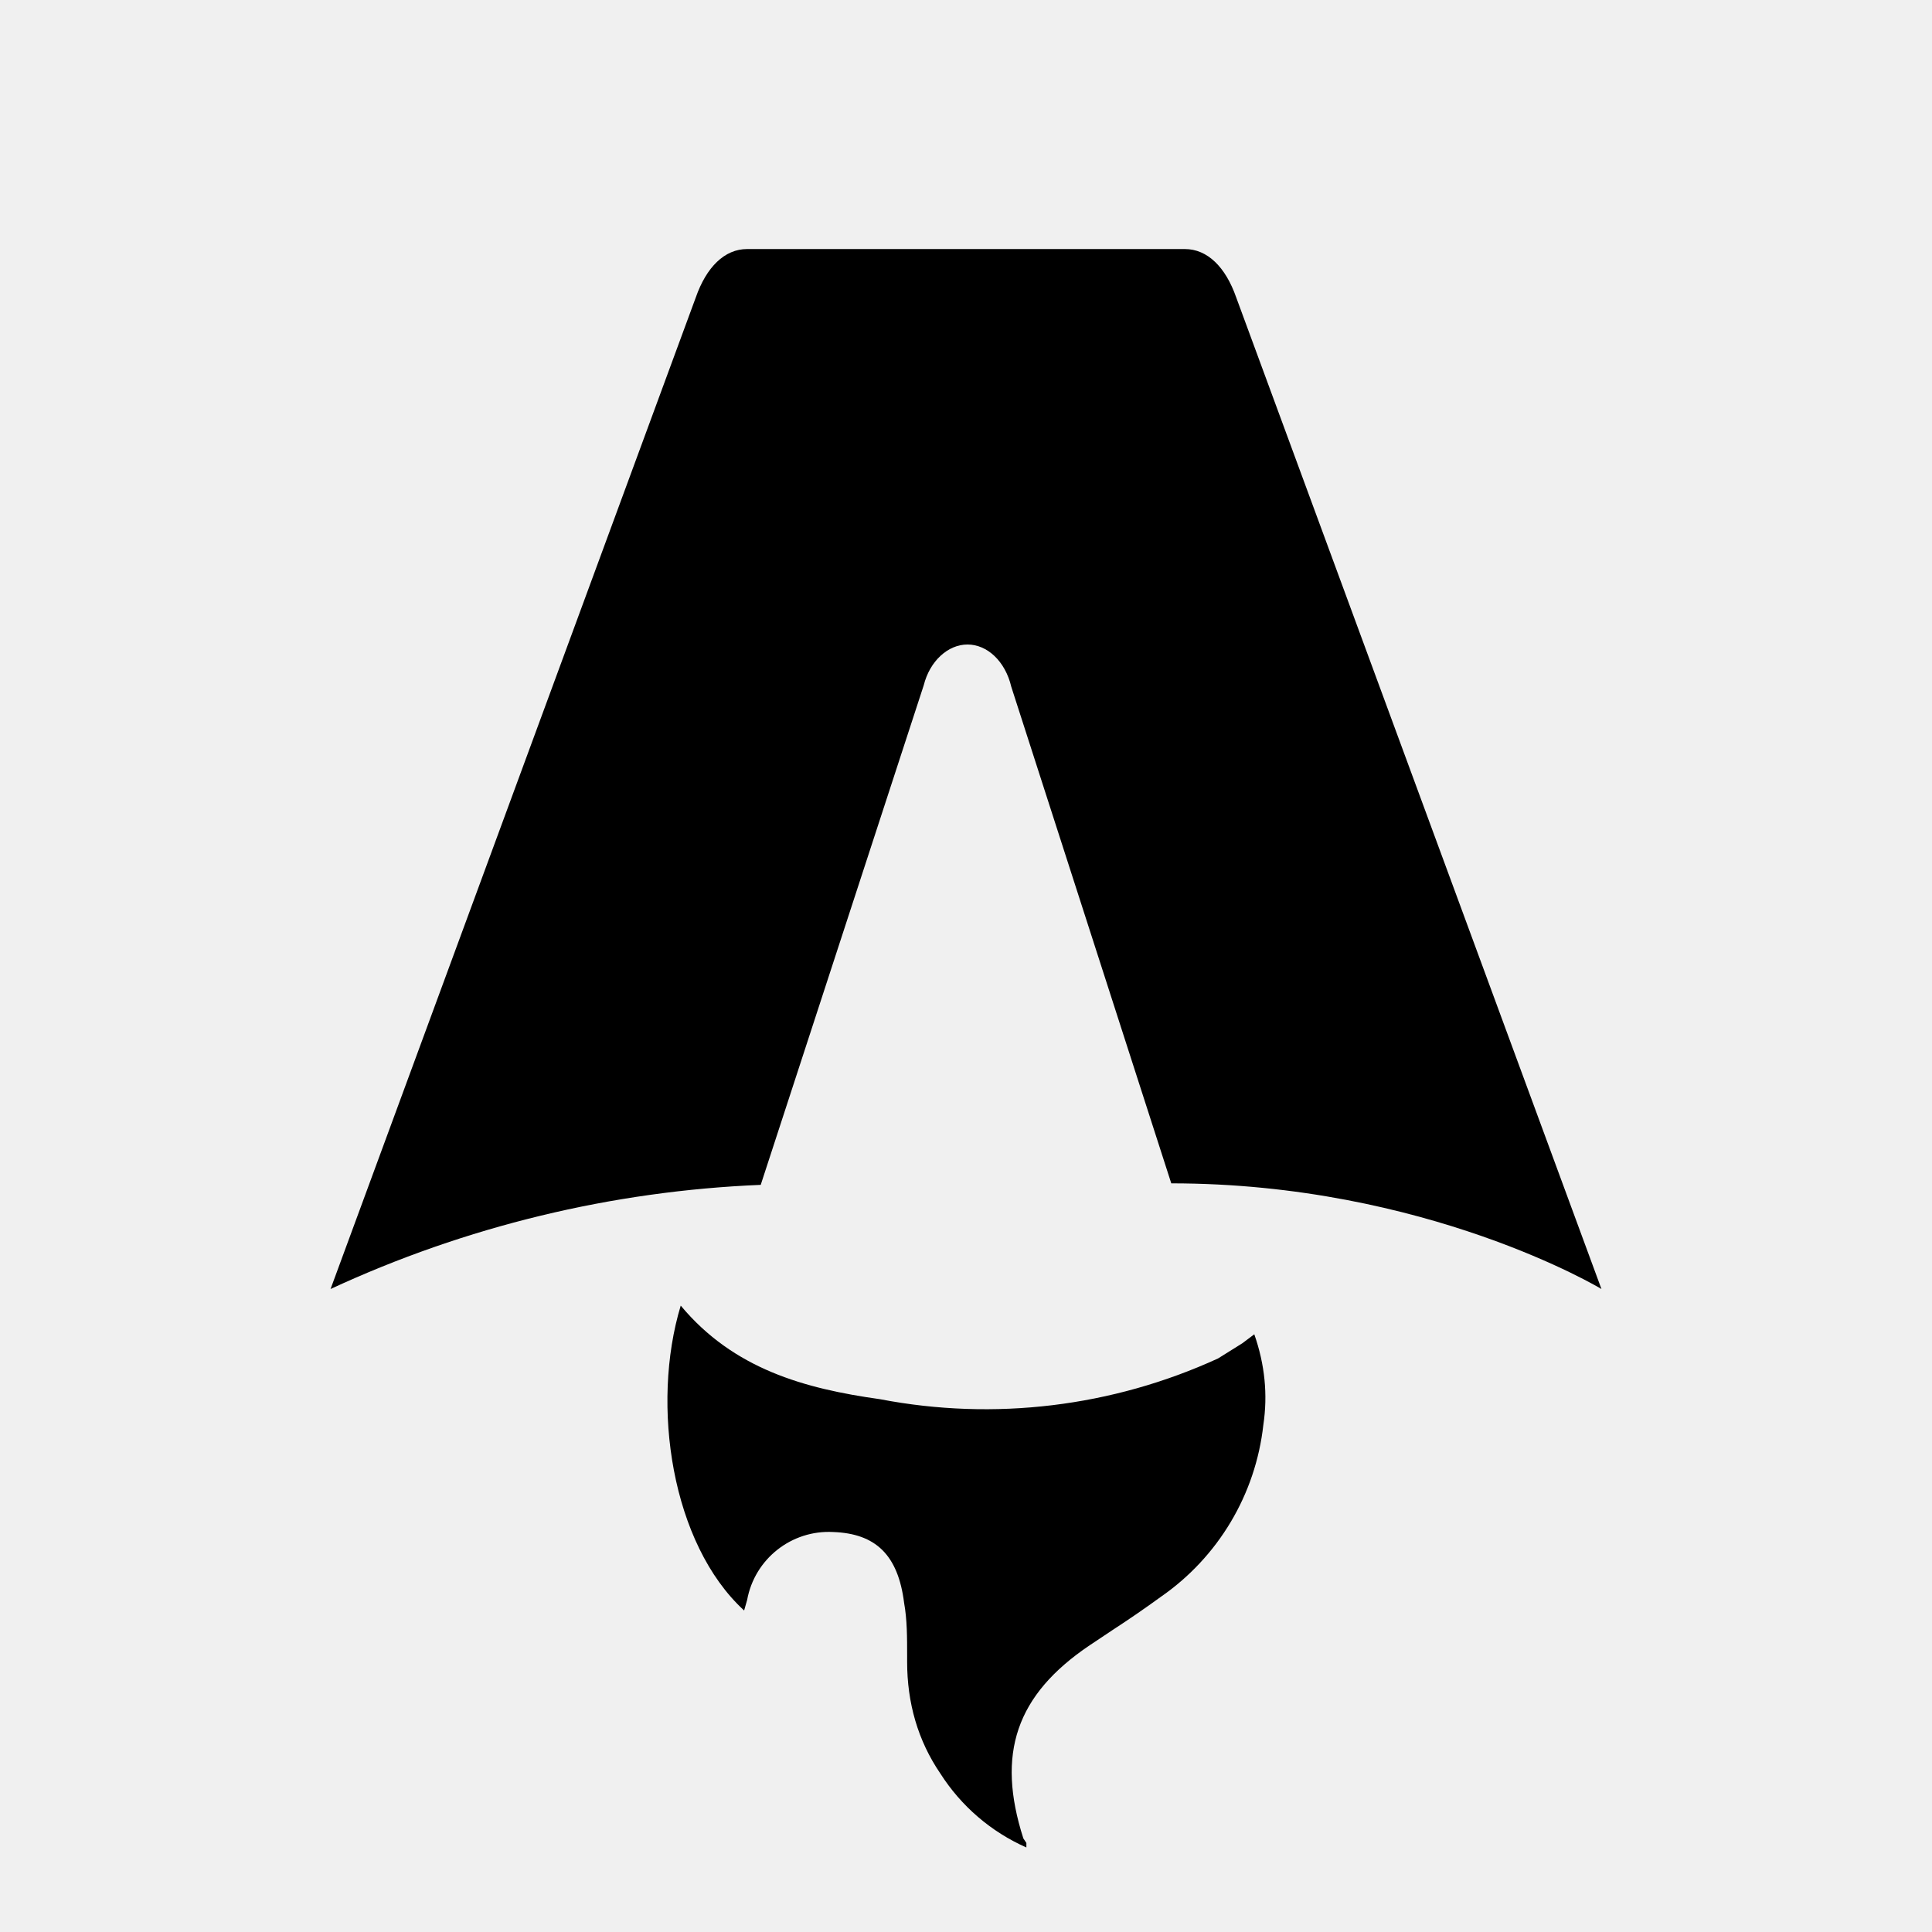
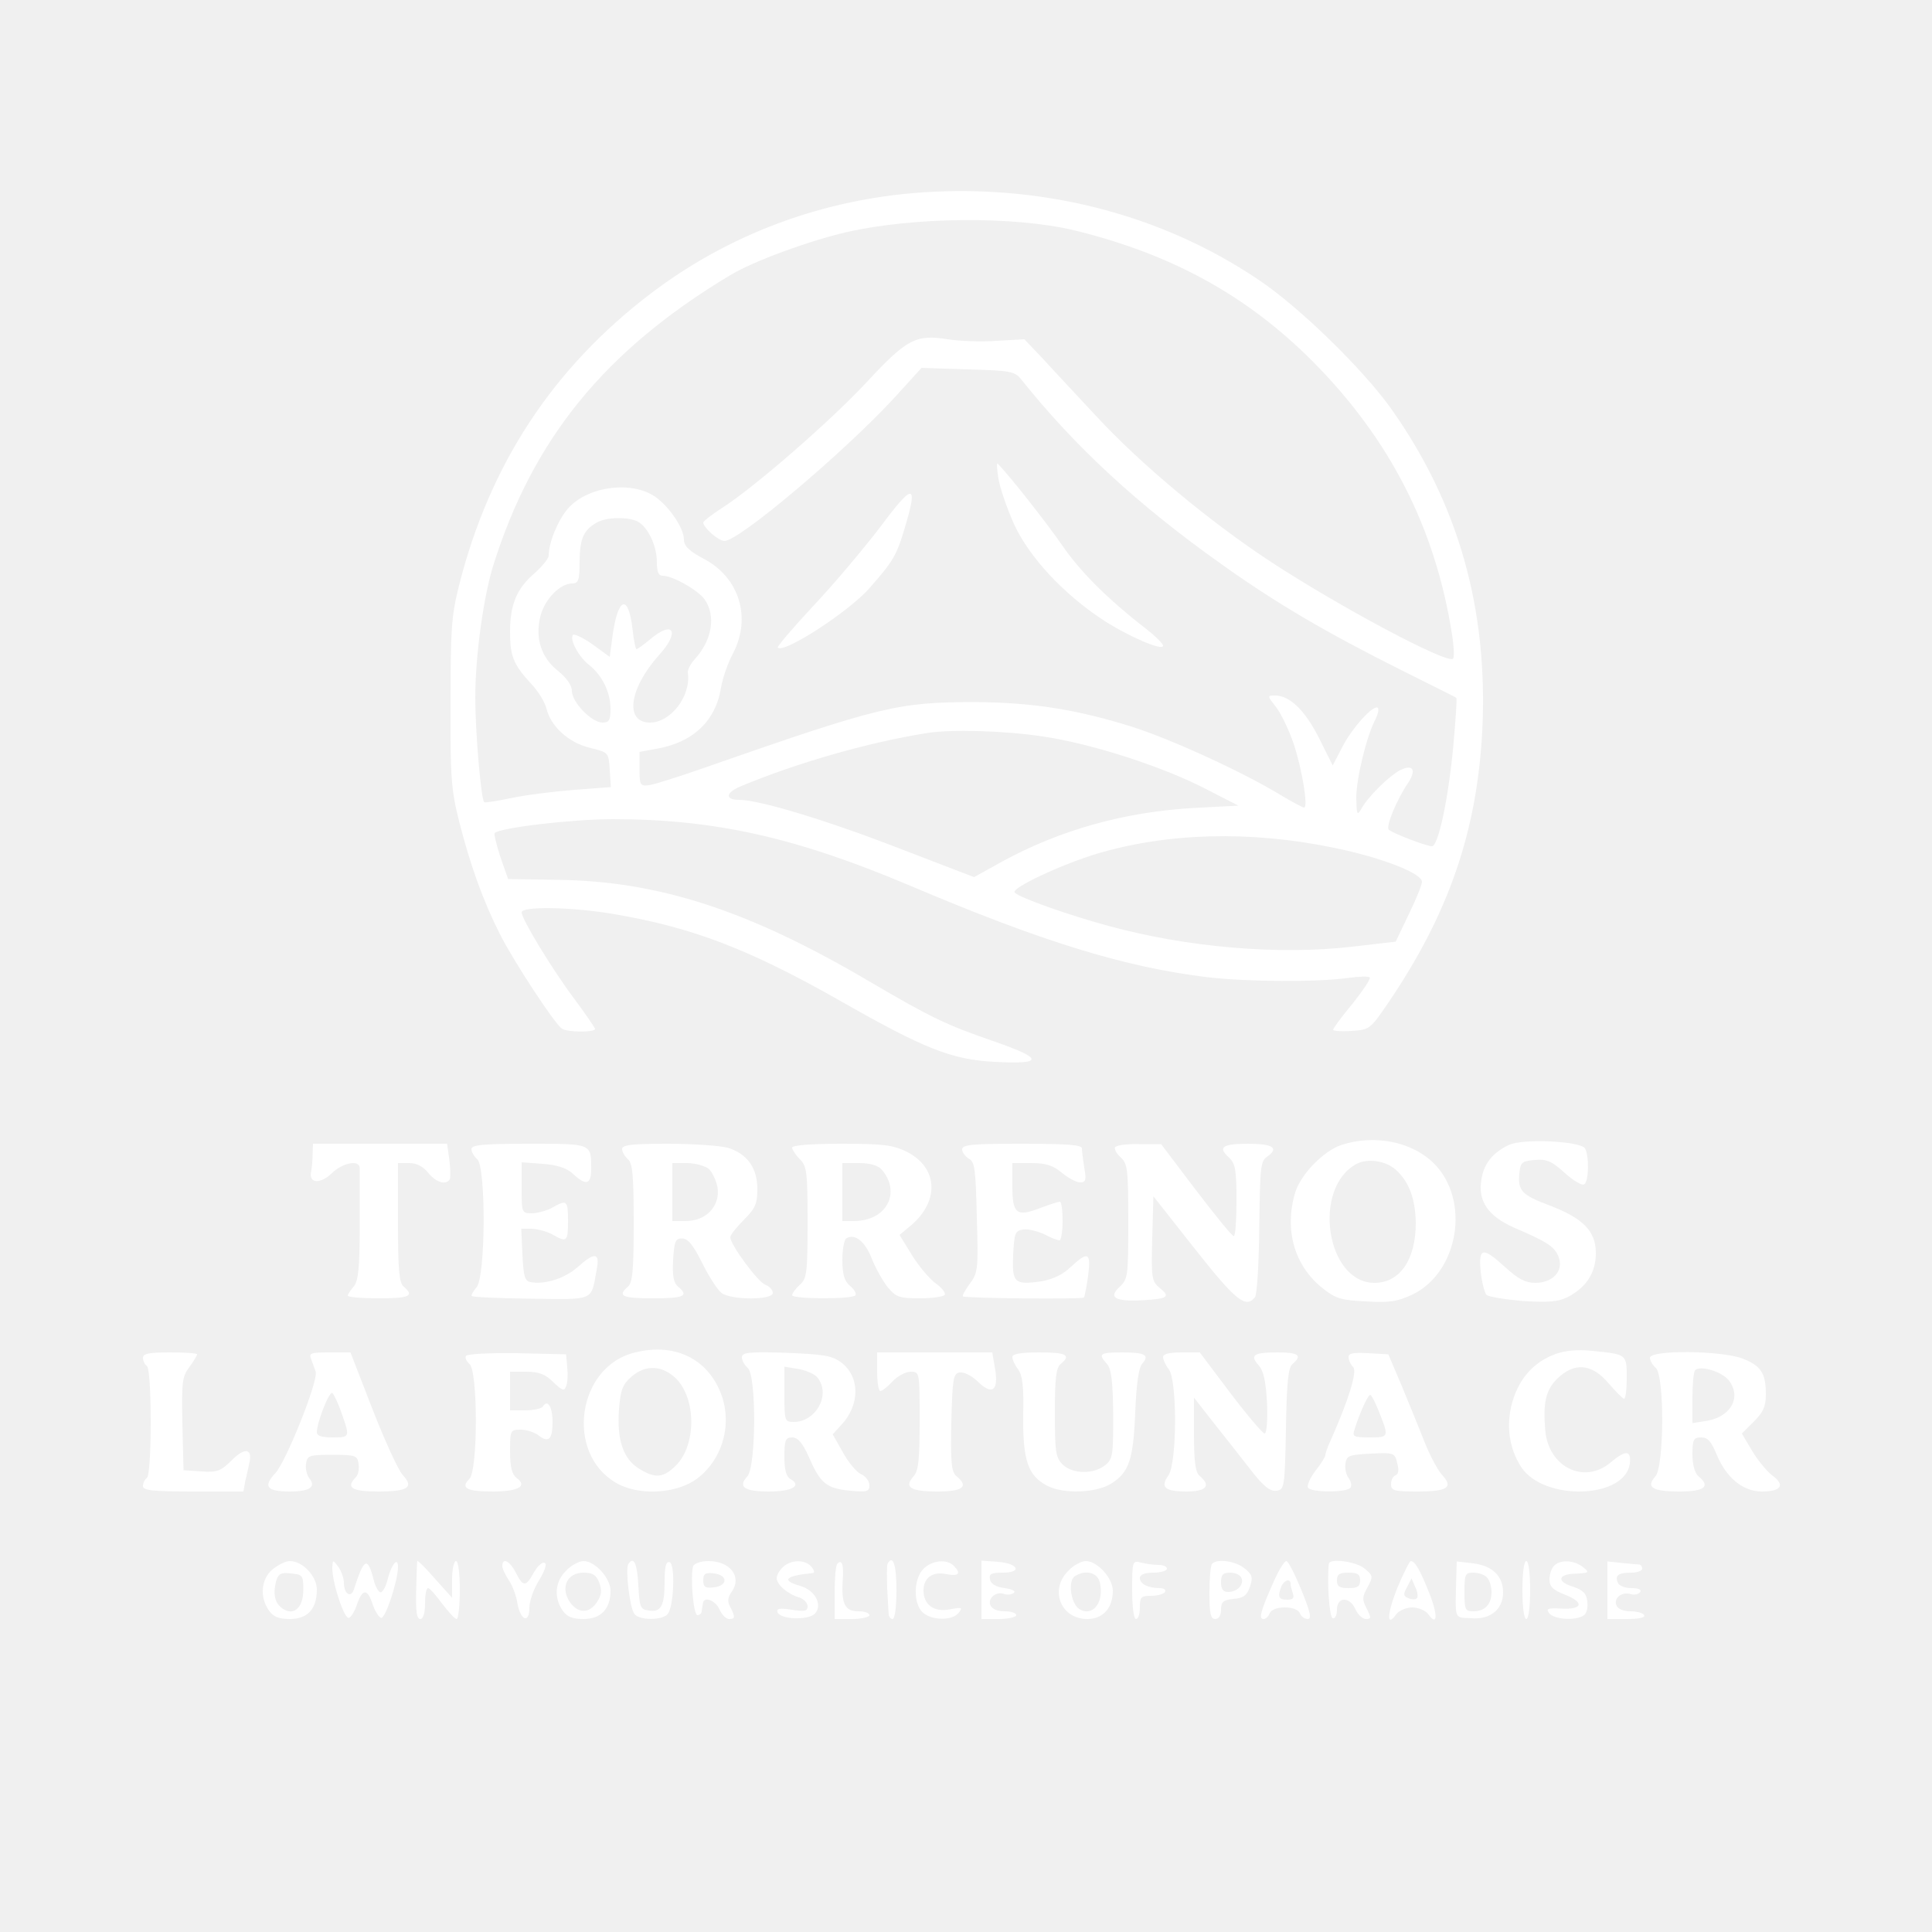
- <svg xmlns="http://www.w3.org/2000/svg" fill="none" viewBox="0 0 128 128">
-   <path d="M50.4 78.5a75.1 75.1 0 0 0-28.5 6.9l24.2-65.7c.7-2 1.9-3.2 3.4-3.2h29c1.5 0 2.7 1.2 3.4 3.2l24.2 65.7s-11.6-7-28.5-7L67 45.5c-.4-1.7-1.6-2.8-2.9-2.8-1.3 0-2.5 1.1-2.9 2.7L50.4 78.5Zm-1.1 28.2Zm-4.2-20.2c-2 6.6-.6 15.8 4.2 20.2a17.5 17.5 0 0 1 .2-.7 5.5 5.5 0 0 1 5.7-4.5c2.8.1 4.3 1.5 4.7 4.7.2 1.1.2 2.3.2 3.5v.4c0 2.7.7 5.2 2.2 7.4a13 13 0 0 0 5.7 4.9v-.3l-.2-.3c-1.8-5.6-.5-9.5 4.4-12.8l1.5-1a73 73 0 0 0 3.2-2.2 16 16 0 0 0 6.8-11.4c.3-2 .1-4-.6-6l-.8.6-1.6 1a37 37 0 0 1-22.4 2.7c-5-.7-9.7-2-13.2-6.2Z" />
-   <style>
-         path { fill: #000; }
-         @media (prefers-color-scheme: dark) {
-             path { fill: #FFF; }
-         }
-     </style>
+ <svg xmlns="http://www.w3.org/2000/svg" version="1.0" width="500pt" height="500pt" viewBox="0 0 500 500" preserveAspectRatio="xMidYMid meet">
+   <g transform="translate(0,500) scale(0.1,-0.1)" fill="white" stroke="none">
+     <path d="M2360 4500 c-248 -22 -480 -111 -675 -259 -254 -193 -418 -443 -497 -756 -20 -79 -22 -116 -22 -305 -1 -191 2 -225 22 -305 29 -114 62 -206 106 -293 36 -71 141 -231 160 -244 14 -10 86 -10 86 -1 0 3 -24 38 -53 77 -57 76 -137 207 -137 225 0 16 132 14 241 -5 204 -35 349 -91 585 -225 216 -123 286 -151 397 -157 128 -7 129 8 2 52 -127 44 -163 61 -325 156 -312 184 -546 260 -808 263 l-127 2 -20 57 c-10 31 -17 59 -15 62 14 14 201 36 306 36 263 0 474 -47 769 -172 344 -146 556 -211 770 -237 102 -12 284 -13 363 -2 29 4 55 5 57 1 2 -4 -18 -34 -45 -68 -28 -33 -50 -64 -50 -67 0 -3 21 -5 48 -3 46 3 48 4 95 73 156 230 229 442 243 702 16 317 -62 591 -237 837 -73 102 -237 262 -342 332 -256 173 -574 252 -897 224z m420 -96 c250 -61 445 -167 616 -338 201 -202 319 -433 362 -709 5 -32 6 -60 2 -62 -19 -12 -297 137 -471 251 -160 105 -337 253 -451 376 -57 61 -122 131 -145 156 l-42 44 -71 -4 c-39 -3 -96 -1 -127 4 -83 13 -106 1 -210 -111 -95 -102 -293 -274 -375 -326 -26 -17 -47 -33 -48 -37 0 -13 39 -48 55 -48 38 0 311 231 440 371 l70 77 120 -4 c111 -3 121 -5 138 -26 138 -173 301 -324 518 -478 140 -100 271 -177 469 -276 74 -37 137 -68 139 -70 2 -2 -2 -59 -8 -126 -13 -138 -39 -258 -55 -258 -15 0 -103 34 -112 43 -8 8 21 78 49 119 24 36 14 52 -21 34 -29 -16 -83 -69 -100 -101 -10 -17 -11 -12 -12 30 0 50 27 162 50 204 6 13 9 25 6 29 -11 10 -67 -52 -92 -101 l-25 -48 -35 70 c-36 72 -76 111 -114 111 -21 0 -21 0 4 -32 13 -18 33 -60 44 -93 22 -66 38 -165 27 -165 -4 0 -33 16 -65 35 -96 58 -279 142 -380 174 -143 45 -258 63 -405 64 -201 0 -244 -10 -705 -171 -63 -22 -126 -42 -140 -44 -23 -3 -25 0 -25 42 l0 44 43 8 c95 16 154 72 168 158 4 25 18 65 31 89 48 92 17 195 -74 244 -40 21 -53 34 -53 51 0 28 -36 82 -71 108 -60 45 -177 31 -229 -28 -26 -30 -50 -88 -50 -122 0 -7 -16 -27 -36 -45 -47 -40 -64 -82 -64 -152 0 -64 9 -85 55 -135 18 -19 35 -47 39 -63 11 -46 56 -88 111 -102 50 -12 50 -12 53 -57 l3 -45 -93 -7 c-52 -4 -125 -13 -163 -21 -38 -8 -70 -13 -72 -11 -8 8 -23 180 -23 271 0 107 21 258 46 340 103 329 289 558 614 753 60 36 201 88 300 111 174 40 435 42 590 5z m-1129 -754 c26 -15 49 -62 49 -105 0 -25 4 -35 15 -35 26 0 93 -38 109 -62 29 -42 19 -105 -26 -154 -11 -12 -19 -28 -18 -35 9 -60 -44 -129 -98 -129 -66 0 -54 88 23 174 56 61 38 93 -23 41 -17 -14 -32 -25 -35 -25 -2 0 -7 23 -10 52 -11 93 -38 83 -52 -19 l-7 -53 -44 32 c-24 17 -47 28 -51 25 -10 -11 15 -58 43 -79 33 -27 54 -70 54 -113 0 -29 -4 -35 -21 -35 -28 0 -79 53 -79 82 0 14 -13 33 -35 51 -45 35 -61 87 -46 144 12 44 51 83 82 83 16 0 19 8 19 58 1 59 10 80 45 100 25 14 80 15 106 2z m1048 -556 c125 -18 314 -79 426 -138 l80 -41 -115 -6 c-180 -10 -347 -57 -497 -139 l-72 -40 -198 76 c-183 71 -358 124 -410 124 -38 0 -35 19 4 35 140 59 330 114 483 138 61 10 201 6 299 -9z m753 -288 c123 -25 228 -66 228 -88 0 -8 -15 -45 -34 -84 l-34 -71 -112 -13 c-191 -22 -428 -2 -632 54 -103 28 -228 72 -242 86 -11 11 119 72 211 100 183 55 398 61 615 16z" />
+     <path d="M2584 3761 c4 -24 22 -77 41 -119 39 -84 127 -179 229 -246 64 -42 156 -82 156 -67 0 5 -19 24 -42 42 -102 79 -172 149 -220 219 -41 59 -136 180 -166 210 -3 3 -2 -15 2 -39z" />
+     <path d="M2278 3636 c-43 -56 -121 -149 -174 -205 -53 -57 -94 -105 -91 -107 16 -16 187 95 239 156 59 67 69 84 89 152 36 119 23 120 -63 4z" />
+     <path d="M3472 2037 c-46 -15 -105 -75 -120 -123 -29 -97 -2 -190 71 -248 34 -27 48 -31 112 -34 62 -4 82 0 121 18 119 58 150 244 55 339 -56 56 -153 76 -239 48z m141 -65 c34 -31 50 -75 51 -137 0 -95 -41 -155 -107 -155 -125 0 -162 246 -46 308 29 15 76 8 102 -16z" />
+     <path d="M3905 2037 c-42 -20 -65 -49 -71 -89 -10 -56 17 -95 84 -125 89 -38 106 -50 116 -77 13 -35 -15 -66 -61 -66 -25 0 -44 10 -77 40 -59 54 -70 52 -64 -11 3 -27 10 -55 15 -60 5 -5 48 -12 94 -16 67 -4 91 -2 116 10 49 26 73 63 73 114 0 57 -33 90 -119 123 -72 27 -83 38 -79 82 3 30 6 33 40 36 30 3 44 -3 77 -33 22 -20 45 -34 51 -30 12 7 13 74 2 93 -13 19 -160 26 -197 9z" />
+     <path d="M809 2013 c0 -16 -2 -36 -4 -46 -6 -30 24 -32 54 -3 28 27 70 35 72 14 0 -7 0 -76 0 -152 0 -110 -4 -142 -16 -156 -8 -9 -15 -20 -15 -23 0 -4 36 -7 80 -7 80 0 93 6 65 30 -12 10 -15 42 -15 166 l0 154 29 0 c20 0 36 -9 49 -25 20 -25 46 -33 56 -17 2 4 2 27 -1 50 l-6 42 -173 0 -174 0 -1 -27z" />
+     <path d="M1220 2026 c0 -7 7 -19 15 -26 23 -19 22 -306 -2 -332 -9 -10 -14 -20 -12 -22 2 -3 71 -6 153 -7 167 -2 155 -7 170 74 9 46 -4 48 -50 7 -33 -29 -85 -45 -121 -38 -15 3 -18 14 -21 71 l-3 67 28 0 c15 -1 39 -7 53 -15 37 -21 40 -19 40 35 0 54 -3 56 -40 35 -14 -8 -37 -14 -52 -15 -28 0 -28 1 -28 66 l0 66 55 -4 c38 -3 62 -11 78 -26 33 -31 47 -28 47 12 0 67 3 66 -161 66 -120 0 -149 -3 -149 -14z" />
+     <path d="M1610 2026 c0 -7 7 -19 15 -26 12 -10 15 -42 15 -165 0 -123 -3 -155 -15 -165 -28 -24 -15 -30 65 -30 80 0 94 6 65 30 -12 10 -15 28 -13 69 3 48 6 56 23 56 15 0 29 -17 52 -63 17 -35 40 -70 50 -78 25 -19 133 -19 133 0 0 8 -9 17 -19 21 -19 6 -91 104 -91 123 0 6 16 26 35 45 30 30 35 42 35 80 0 55 -27 92 -78 107 -20 5 -90 10 -154 10 -94 0 -118 -3 -118 -14z m223 -50 c10 -8 20 -30 24 -49 7 -48 -29 -87 -82 -87 l-35 0 0 75 0 75 38 0 c20 0 45 -7 55 -14z" />
+     <path d="M2050 2030 c0 -5 9 -19 20 -30 18 -18 20 -33 20 -163 0 -131 -2 -146 -20 -162 -11 -10 -20 -22 -20 -27 0 -10 157 -11 164 0 3 5 -4 16 -15 25 -14 12 -19 30 -19 66 0 28 5 53 10 56 22 14 49 -8 66 -52 10 -25 29 -59 42 -75 21 -25 30 -28 82 -28 32 0 61 4 65 9 3 5 -8 19 -24 30 -16 12 -44 45 -61 73 l-32 52 30 25 c75 64 69 151 -13 191 -35 17 -61 20 -168 20 -78 0 -127 -4 -127 -10z m232 -57 c51 -60 12 -133 -72 -133 l-30 0 0 75 0 75 43 0 c29 0 49 -6 59 -17z" />
+     <path d="M2490 2025 c0 -7 8 -18 18 -24 15 -8 17 -29 20 -151 4 -134 3 -144 -18 -172 -12 -16 -20 -31 -18 -33 5 -5 308 -8 313 -3 2 2 7 27 11 56 8 61 0 65 -45 23 -21 -20 -47 -32 -76 -37 -70 -10 -76 -4 -73 68 3 57 5 63 26 66 12 2 36 -4 54 -12 17 -9 35 -16 40 -16 4 0 8 23 8 50 0 28 -3 50 -7 50 -4 0 -26 -7 -50 -16 -62 -24 -73 -16 -73 56 l0 60 49 0 c38 0 56 -6 79 -25 17 -14 38 -25 47 -25 15 0 17 6 11 38 -3 20 -6 43 -6 50 0 9 -38 12 -155 12 -129 0 -155 -2 -155 -15z" />
+     <path d="M2886 2031 c-3 -4 3 -16 14 -26 18 -16 20 -31 20 -166 0 -141 -1 -149 -22 -169 -31 -28 -12 -39 60 -35 65 4 72 9 43 32 -20 17 -22 25 -19 128 l3 109 108 -137 c106 -134 131 -154 155 -124 5 7 10 84 11 181 2 157 3 171 21 183 31 22 14 33 -50 33 -66 0 -79 -9 -50 -35 17 -16 20 -31 20 -112 0 -51 -3 -93 -7 -92 -5 0 -48 54 -98 119 l-90 119 -57 0 c-31 1 -59 -3 -62 -8z" />
+     <path d="M1644 1500 c-150 -35 -183 -261 -49 -338 59 -34 157 -28 210 12 69 53 93 150 56 231 -38 83 -120 119 -217 95z m106 -68 c52 -53 52 -171 0 -224 -33 -33 -54 -35 -96 -9 -41 25 -58 75 -52 154 4 50 9 64 32 84 37 32 80 30 116 -5z" />
+     <path d="M4026 1496 c-57 -21 -94 -63 -112 -124 -17 -59 -9 -120 23 -169 59 -89 270 -82 281 10 4 34 -11 35 -50 2 -69 -58 -162 -11 -169 85 -6 71 2 102 30 131 45 44 90 41 134 -11 19 -22 37 -40 40 -40 4 0 7 24 7 54 0 62 0 61 -90 70 -36 4 -69 1 -94 -8z" />
+     <path d="M370 1486 c0 -8 5 -18 10 -21 6 -4 10 -63 10 -145 0 -82 -4 -141 -10 -145 -5 -3 -10 -13 -10 -21 0 -11 23 -14 130 -14 l130 0 5 28 c4 15 8 37 11 49 7 35 -14 37 -47 3 -28 -27 -37 -31 -78 -28 l-46 3 -3 120 c-2 107 -1 122 18 147 11 15 20 30 20 33 0 3 -31 5 -70 5 -54 0 -70 -3 -70 -14z" />
+     <path d="M805 1483 c4 -10 9 -25 12 -33 7 -24 -76 -231 -104 -262 -33 -35 -23 -48 37 -48 52 0 69 12 50 35 -6 8 -10 24 -8 37 3 21 8 23 68 23 61 0 65 -2 68 -24 2 -13 -1 -28 -7 -34 -27 -27 -11 -37 58 -37 78 0 93 11 63 43 -11 12 -46 88 -78 170 l-57 147 -55 0 c-48 0 -53 -2 -47 -17z m79 -140 c22 -63 22 -63 -24 -63 -26 0 -40 4 -40 13 0 26 32 107 40 102 4 -3 15 -26 24 -52z" />
+     <path d="M1206 1491 c-3 -5 1 -14 9 -21 22 -18 22 -275 0 -297 -24 -24 -8 -33 60 -33 67 0 91 14 62 35 -12 9 -17 28 -17 69 0 55 1 56 28 56 15 0 36 -7 46 -15 26 -20 36 -10 36 35 0 39 -13 60 -25 40 -3 -5 -24 -10 -46 -10 l-39 0 0 50 0 50 42 0 c32 0 49 -6 70 -27 23 -22 28 -24 33 -11 4 9 5 31 3 50 l-3 33 -127 3 c-69 1 -129 -2 -132 -7z" />
+     <path d="M1920 1487 c0 -8 7 -20 15 -27 23 -19 22 -256 -1 -281 -25 -27 -8 -39 56 -39 60 0 86 15 56 32 -11 6 -16 23 -16 58 0 43 3 50 20 50 15 0 27 -14 44 -52 29 -67 45 -80 106 -86 44 -4 50 -2 50 14 0 11 -10 24 -22 29 -12 6 -33 31 -47 57 l-26 46 22 24 c49 52 49 125 0 162 -24 18 -46 21 -143 25 -96 3 -114 1 -114 -12z m197 -54 c33 -44 -6 -113 -63 -113 -23 0 -24 3 -24 71 l0 72 37 -6 c21 -4 44 -14 50 -24z" />
+     <path d="M2270 1450 c0 -27 4 -50 8 -50 5 0 19 11 32 25 13 14 34 25 47 25 23 0 23 -1 23 -127 0 -102 -3 -130 -16 -144 -25 -28 -8 -39 62 -39 67 0 82 13 49 40 -13 11 -15 36 -13 139 3 113 5 126 21 129 11 2 32 -8 48 -24 37 -36 54 -23 44 35 l-7 41 -149 0 -149 0 0 -50z" />
+     <path d="M2620 1488 c0 -7 7 -22 15 -32 11 -15 15 -45 13 -120 -1 -115 12 -155 62 -181 42 -22 126 -19 165 5 47 29 58 62 63 185 3 75 9 115 18 126 20 22 8 29 -53 29 -57 0 -62 -4 -38 -30 11 -13 15 -44 16 -131 0 -105 -1 -115 -21 -131 -30 -24 -85 -23 -110 2 -18 18 -20 33 -20 134 0 89 3 116 15 126 28 23 15 30 -55 30 -50 0 -70 -4 -70 -12z" />
+     <path d="M3010 1488 c0 -7 7 -22 15 -32 22 -29 21 -243 -1 -274 -22 -31 -10 -42 47 -42 51 0 64 15 34 40 -11 9 -15 35 -15 107 l0 96 50 -64 c28 -35 71 -90 96 -122 34 -44 51 -57 67 -55 21 3 22 7 25 159 2 124 6 160 17 169 26 22 16 30 -38 30 -63 0 -73 -7 -50 -33 13 -14 19 -41 22 -98 2 -45 -1 -79 -6 -79 -5 0 -45 47 -89 105 l-79 105 -47 0 c-32 0 -48 -4 -48 -12z" />
+     <path d="M3490 1488 c0 -8 5 -19 12 -26 11 -11 -11 -83 -58 -189 -8 -17 -14 -34 -14 -39 0 -4 -11 -22 -26 -41 -14 -18 -22 -38 -19 -43 8 -13 102 -13 110 0 4 6 1 17 -5 25 -6 8 -10 24 -8 37 3 21 9 23 65 26 61 3 63 2 69 -25 5 -17 3 -28 -4 -31 -7 -2 -12 -12 -12 -23 0 -17 8 -19 69 -19 78 0 93 11 63 43 -11 12 -32 51 -46 87 -14 36 -41 101 -59 145 l-34 80 -52 3 c-38 2 -51 0 -51 -10z m74 -130 c32 -78 32 -78 -19 -78 -43 0 -46 2 -39 22 12 39 34 88 40 88 3 0 11 -15 18 -32z" />
+     <path d="M4270 1486 c0 -7 7 -19 15 -26 23 -19 22 -256 -1 -281 -25 -28 -8 -39 62 -39 66 0 82 13 49 40 -9 8 -15 30 -15 56 0 39 3 44 23 44 17 0 26 -11 40 -45 25 -60 68 -95 117 -95 50 0 61 17 26 42 -14 11 -38 40 -52 64 l-26 44 31 31 c24 24 31 39 31 70 0 55 -12 74 -60 93 -54 21 -240 23 -240 2z m203 -57 c35 -43 8 -95 -55 -106 l-38 -6 0 65 c0 36 3 68 7 72 13 13 67 -3 86 -25z" />
+     <path d="M706 939 c-30 -24 -35 -72 -10 -107 11 -16 25 -22 54 -22 46 0 70 26 70 76 0 35 -37 74 -70 74 -10 0 -29 -9 -44 -21z m79 -53 c0 -46 -24 -68 -52 -50 -21 13 -27 36 -19 70 6 21 12 25 39 22 30 -3 32 -5 32 -42z" />
+     <path d="M860 942 c0 -39 31 -133 43 -129 6 2 15 17 21 35 14 41 27 41 40 1 6 -18 16 -34 22 -36 11 -4 44 96 44 132 0 27 -17 7 -27 -33 -4 -18 -13 -33 -18 -33 -5 0 -14 15 -18 33 -16 61 -25 56 -51 -25 -8 -24 -26 -12 -26 17 0 12 -7 31 -15 42 -14 18 -14 18 -15 -4z" />
+     <path d="M1080 960 c-1 -3 -2 -38 -3 -78 -1 -52 1 -72 11 -72 7 0 12 15 12 40 0 22 3 40 8 40 4 0 20 -18 36 -40 17 -22 33 -40 38 -40 4 0 8 34 8 75 0 43 -4 75 -10 75 -5 0 -10 -21 -10 -47 l0 -48 -45 50 c-24 28 -45 48 -45 45z" />
+     <path d="M1300 947 c0 -7 8 -23 17 -37 9 -13 19 -39 22 -59 8 -45 31 -54 31 -12 0 17 11 49 25 71 14 23 21 42 15 45 -6 4 -18 -7 -28 -24 -21 -38 -28 -39 -47 -1 -16 31 -35 40 -35 17z" />
+     <path d="M1465 935 c-29 -28 -32 -70 -9 -103 11 -16 25 -22 54 -22 45 0 70 26 70 73 0 33 -40 77 -70 77 -11 0 -32 -11 -45 -25z m86 -31 c7 -20 6 -32 -6 -50 -20 -31 -50 -30 -71 1 -24 37 -6 75 36 75 24 0 33 -6 41 -26z" />
+     <path d="M1626 952 c-8 -14 4 -115 16 -129 13 -17 72 -17 86 0 16 19 20 129 5 134 -9 3 -13 -10 -13 -49 0 -64 -9 -81 -41 -76 -22 3 -24 8 -27 66 -3 56 -12 76 -26 54z" />
+     <path d="M1794 947 c-8 -23 0 -127 11 -127 6 0 11 5 11 10 1 6 2 15 3 20 2 20 32 9 43 -15 6 -14 17 -25 25 -25 16 0 16 5 3 31 -8 14 -7 25 4 40 27 39 -5 79 -61 79 -19 0 -36 -6 -39 -13z m81 -37 c0 -9 -11 -16 -27 -18 -23 -3 -28 1 -28 18 0 17 5 21 28 18 16 -2 27 -9 27 -18z" />
+     <path d="M2026 944 c-9 -8 -16 -21 -16 -28 0 -17 29 -42 58 -50 12 -4 22 -14 22 -23 0 -13 -8 -14 -41 -9 -31 5 -40 3 -37 -6 7 -20 82 -22 98 -3 19 23 -1 60 -40 71 -49 14 -38 26 34 33 5 1 3 8 -4 16 -16 20 -54 19 -74 -1z" />
+     <path d="M2167 953 c-4 -3 -7 -37 -7 -75 l0 -68 45 0 c25 0 45 5 45 10 0 6 -13 10 -29 10 -34 0 -44 19 -40 80 3 40 -2 56 -14 43z" />
+     <path d="M2297 953 c-2 -5 -2 -33 -1 -63 2 -30 3 -61 4 -67 0 -7 5 -13 10 -13 6 0 10 32 10 75 0 65 -9 93 -23 68z" />
+     <path d="M2390 940 c-26 -26 -27 -90 -2 -113 23 -21 76 -22 93 -1 11 14 9 15 -23 9 -41 -8 -68 12 -68 49 0 33 24 50 60 42 32 -6 38 2 18 22 -18 18 -56 14 -78 -8z" />
+     <path d="M2540 886 l0 -76 45 0 c25 0 45 5 45 10 0 6 -14 10 -30 10 -19 0 -33 6 -37 16 -7 18 15 36 35 29 8 -3 19 -2 25 2 7 5 -2 10 -23 13 -23 3 -36 11 -38 23 -3 14 4 17 33 17 52 0 40 24 -13 28 l-42 3 0 -75z" />
+     <path d="M2765 935 c-50 -49 -20 -125 49 -125 40 0 66 28 66 73 0 33 -40 77 -70 77 -11 0 -32 -11 -45 -25z m81 -29 c13 -52 -18 -92 -53 -70 -22 14 -30 74 -11 85 27 17 57 10 64 -15z" />
+     <path d="M2930 886 c0 -44 4 -76 10 -76 6 0 10 14 10 30 0 27 3 30 29 30 17 0 33 5 36 10 3 6 -3 10 -14 10 -30 0 -51 11 -51 26 0 9 12 14 35 14 19 0 35 5 35 10 0 6 -10 10 -22 10 -13 0 -33 3 -45 6 -22 6 -23 4 -23 -70z" />
+     <path d="M3137 953 c-4 -3 -7 -37 -7 -75 0 -54 3 -68 15 -68 9 0 15 9 15 24 0 21 6 25 32 28 26 2 35 9 43 32 8 24 6 31 -14 47 -23 19 -71 26 -84 12z m76 -37 c7 -17 -11 -36 -35 -36 -13 0 -18 8 -18 25 0 20 5 25 24 25 13 0 26 -6 29 -14z" />
+     <path d="M3296 906 c-34 -76 -39 -96 -26 -96 6 0 13 7 16 15 4 9 19 15 39 15 20 0 35 -6 39 -15 3 -8 12 -15 20 -15 11 0 8 16 -16 75 -17 41 -34 75 -39 75 -5 0 -20 -24 -33 -54z m44 -5 c0 -5 3 -16 6 -25 4 -12 0 -16 -15 -16 -22 0 -25 8 -15 34 7 17 24 22 24 7z" />
+     <path d="M3439 953 c-5 -45 1 -138 10 -141 6 -2 11 8 11 22 0 34 33 35 48 1 6 -14 19 -25 27 -25 14 0 14 3 2 27 -12 23 -12 30 2 55 15 28 15 30 -8 49 -22 18 -90 27 -92 12z m81 -43 c0 -16 -7 -20 -30 -20 -23 0 -30 4 -30 20 0 16 7 20 30 20 23 0 30 -4 30 -20z" />
+     <path d="M3616 890 c-27 -68 -28 -104 -2 -67 7 9 26 17 41 17 15 0 34 -8 41 -17 24 -34 26 -4 3 54 -24 60 -37 83 -48 83 -3 0 -19 -32 -35 -70z m51 -26 c-3 -4 -13 -4 -22 0 -13 5 -14 10 -4 28 l12 23 10 -23 c6 -12 7 -25 4 -28z" />
+     <path d="M3769 925 c-3 -122 -7 -110 39 -113 49 -4 82 23 82 67 0 42 -28 69 -77 75 l-43 5 -1 -34z m79 -7 c7 -7 12 -24 12 -38 0 -32 -17 -50 -47 -50 -21 0 -23 4 -23 50 0 46 2 50 23 50 13 0 28 -5 35 -12z" />
+     <path d="M3940 885 c0 -43 4 -75 10 -75 6 0 10 32 10 75 0 43 -4 75 -10 75 -6 0 -10 -32 -10 -75z" />
+     <path d="M4022 948 c-7 -7 -12 -23 -12 -36 0 -18 9 -27 40 -39 51 -20 46 -39 -9 -36 -36 2 -41 0 -31 -13 14 -15 67 -19 88 -5 8 4 12 20 10 36 -2 21 -11 30 -38 39 -39 12 -39 30 0 33 44 2 45 3 26 18 -24 18 -58 19 -74 3z" />
+     <path d="M4160 885 l0 -75 51 0 c31 0 48 4 44 10 -3 6 -20 10 -36 10 -18 0 -32 6 -36 16 -7 19 15 36 39 28 9 -2 19 0 23 6 4 6 -5 10 -23 10 -17 0 -32 6 -35 14 -8 19 1 26 35 26 15 0 28 5 28 10 0 6 -3 10 -7 11 -5 0 -25 2 -45 4 l-38 4 0 -74z" />
+   </g>
</svg>
